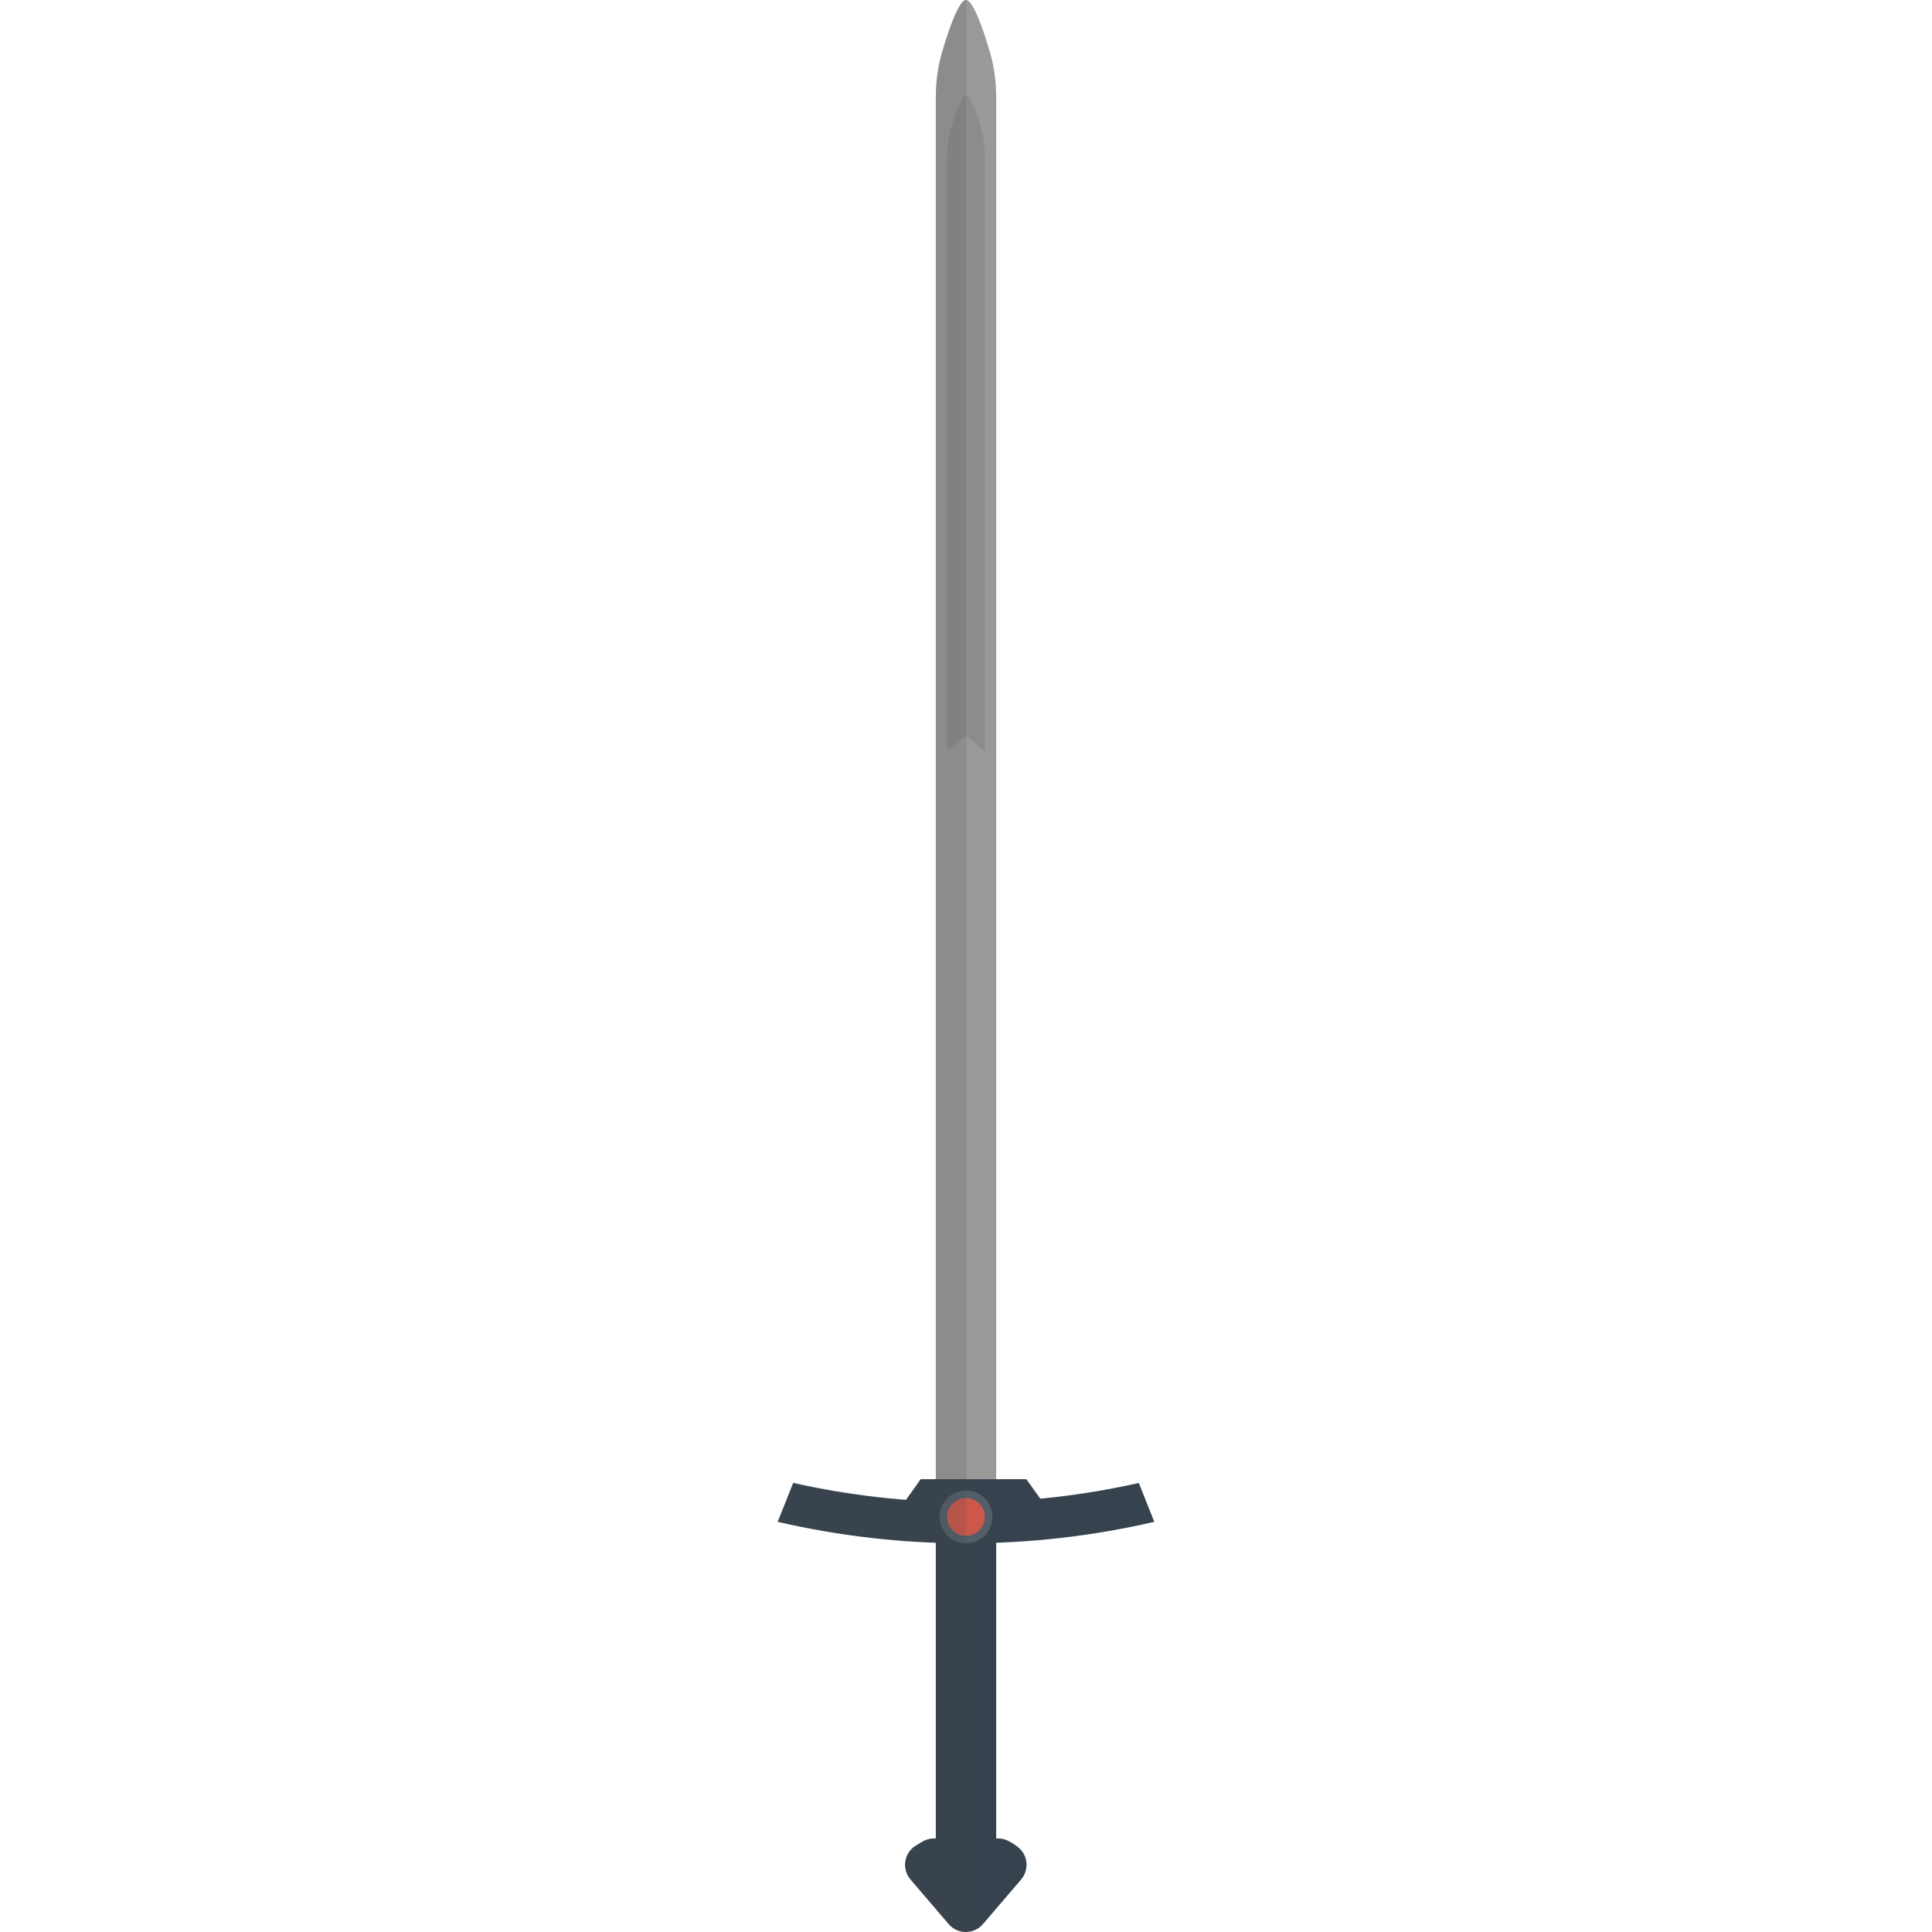
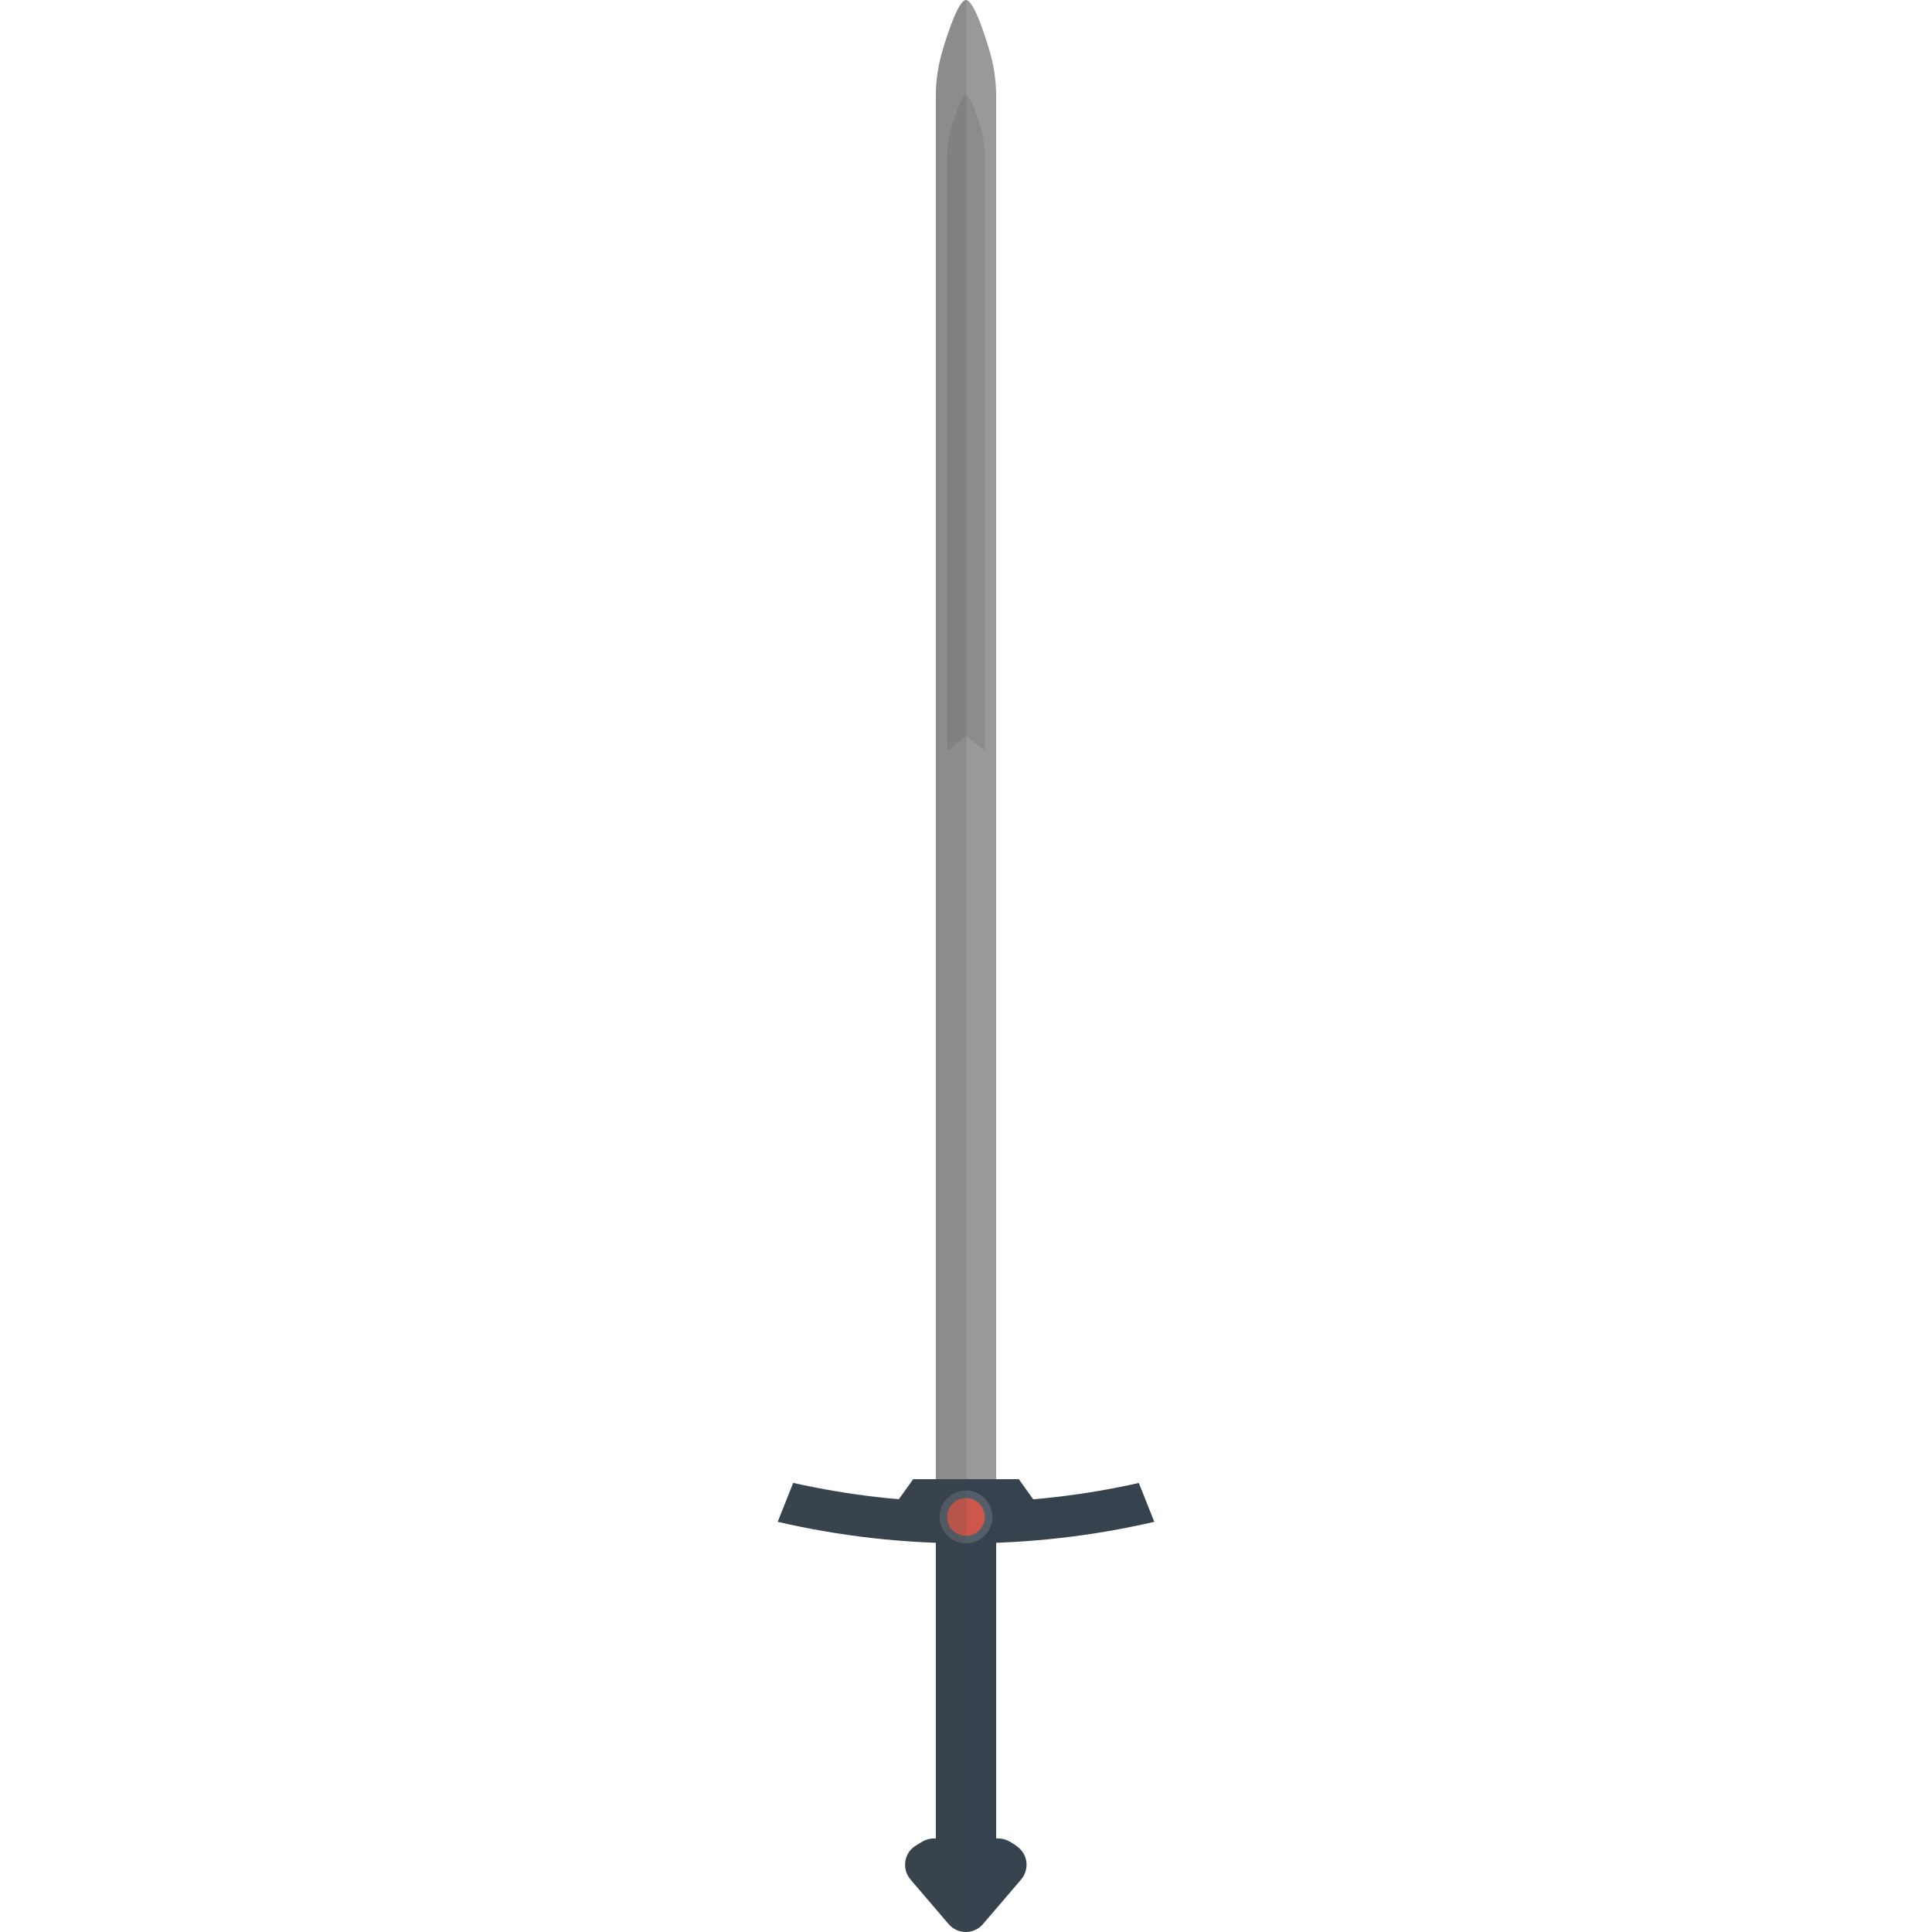
<svg xmlns="http://www.w3.org/2000/svg" version="1.1" x="0" y="0" viewBox="0 0 512 512" xml:space="preserve">
  <style type="text/css">.st1{fill:#36434f}.st2{opacity:.15;fill:#444}</style>
  <path d="M264 401h-16V25.7c0-4.3.6-8.5 1.9-12.7 1.7-5.7 4.3-13 6.1-13s4.4 7.3 6.1 13c1.3 4.2 1.9 8.4 1.9 12.7V401z" fill="#999" />
  <path class="st1" d="M305.9 403.3l-4.1-10.3c-14.7 3.3-30 5.1-45.8 5.1s-31-1.8-45.8-5.1l-4.1 10.3a221.245 221.245 0 0 0 99.8 0z" />
-   <path class="st1" d="M272 392h-28l-5 7h38z" />
+   <path class="st1" d="M270 392h-28l-5 7h38z" />
  <path class="st2" d="M261 199V41.3c0-2.7-.4-5.3-1.2-7.9-1.1-3.6-2.7-8.1-3.8-8.1s-2.7 4.6-3.8 8.1c-.8 2.6-1.2 5.3-1.2 7.9V199l5-4 5 4z" />
  <path class="st1" d="M248 401h16v90h-16z" />
  <path class="st1" d="M267.5 488c-.9-.5-1.9-.8-3-.8h-17c-1 0-2.1.3-3 .8-.7.4-1.4.9-2.1 1.3-2.9 2-3.4 6.1-1.1 8.8l10.1 11.8c2.4 2.8 6.7 2.8 9.1 0l10.1-11.8c2.3-2.7 1.8-6.8-1.1-8.8-.6-.5-1.3-.9-2-1.3z" />
  <circle cx="256" cy="402" r="7" opacity=".15" fill="#f8f8f8" />
  <circle cx="256" cy="402" r="5" fill="#cc584c" />
-   <path class="st2" d="M249.9 13c-1.3 4.2-1.9 8.4-1.9 12.7V392h-4l-3.8 5.4c-10.2-.8-20.2-2.3-29.9-4.5l-4.1 10.3c13.5 3.2 27.5 5 41.9 5.6v78.4h-.5c-1 0-2.1.3-3 .8-.7.4-1.4.9-2.1 1.3-2.9 2-3.4 6.1-1.1 8.8l10.1 11.8c1.2 1.4 2.9 2.1 4.6 2.1V0c-1.9 0-4.5 7.3-6.2 13z" />
+   <path class="st2" d="M249.9 13c-1.3 4.2-1.9 8.4-1.9 12.7V392h-6l-3.7 5.2c-9.5-.8-18.9-2.3-28-4.3l-4.1 10.3c13.5 3.2 27.5 5 41.9 5.6v78.4h-.5c-1 0-2.1.3-3 .8-.7.4-1.4.9-2.1 1.3-2.9 2-3.4 6.1-1.1 8.8l10.1 11.8c1.2 1.4 2.9 2.1 4.6 2.1V0c-1.9 0-4.5 7.3-6.2 13z" />
</svg>
